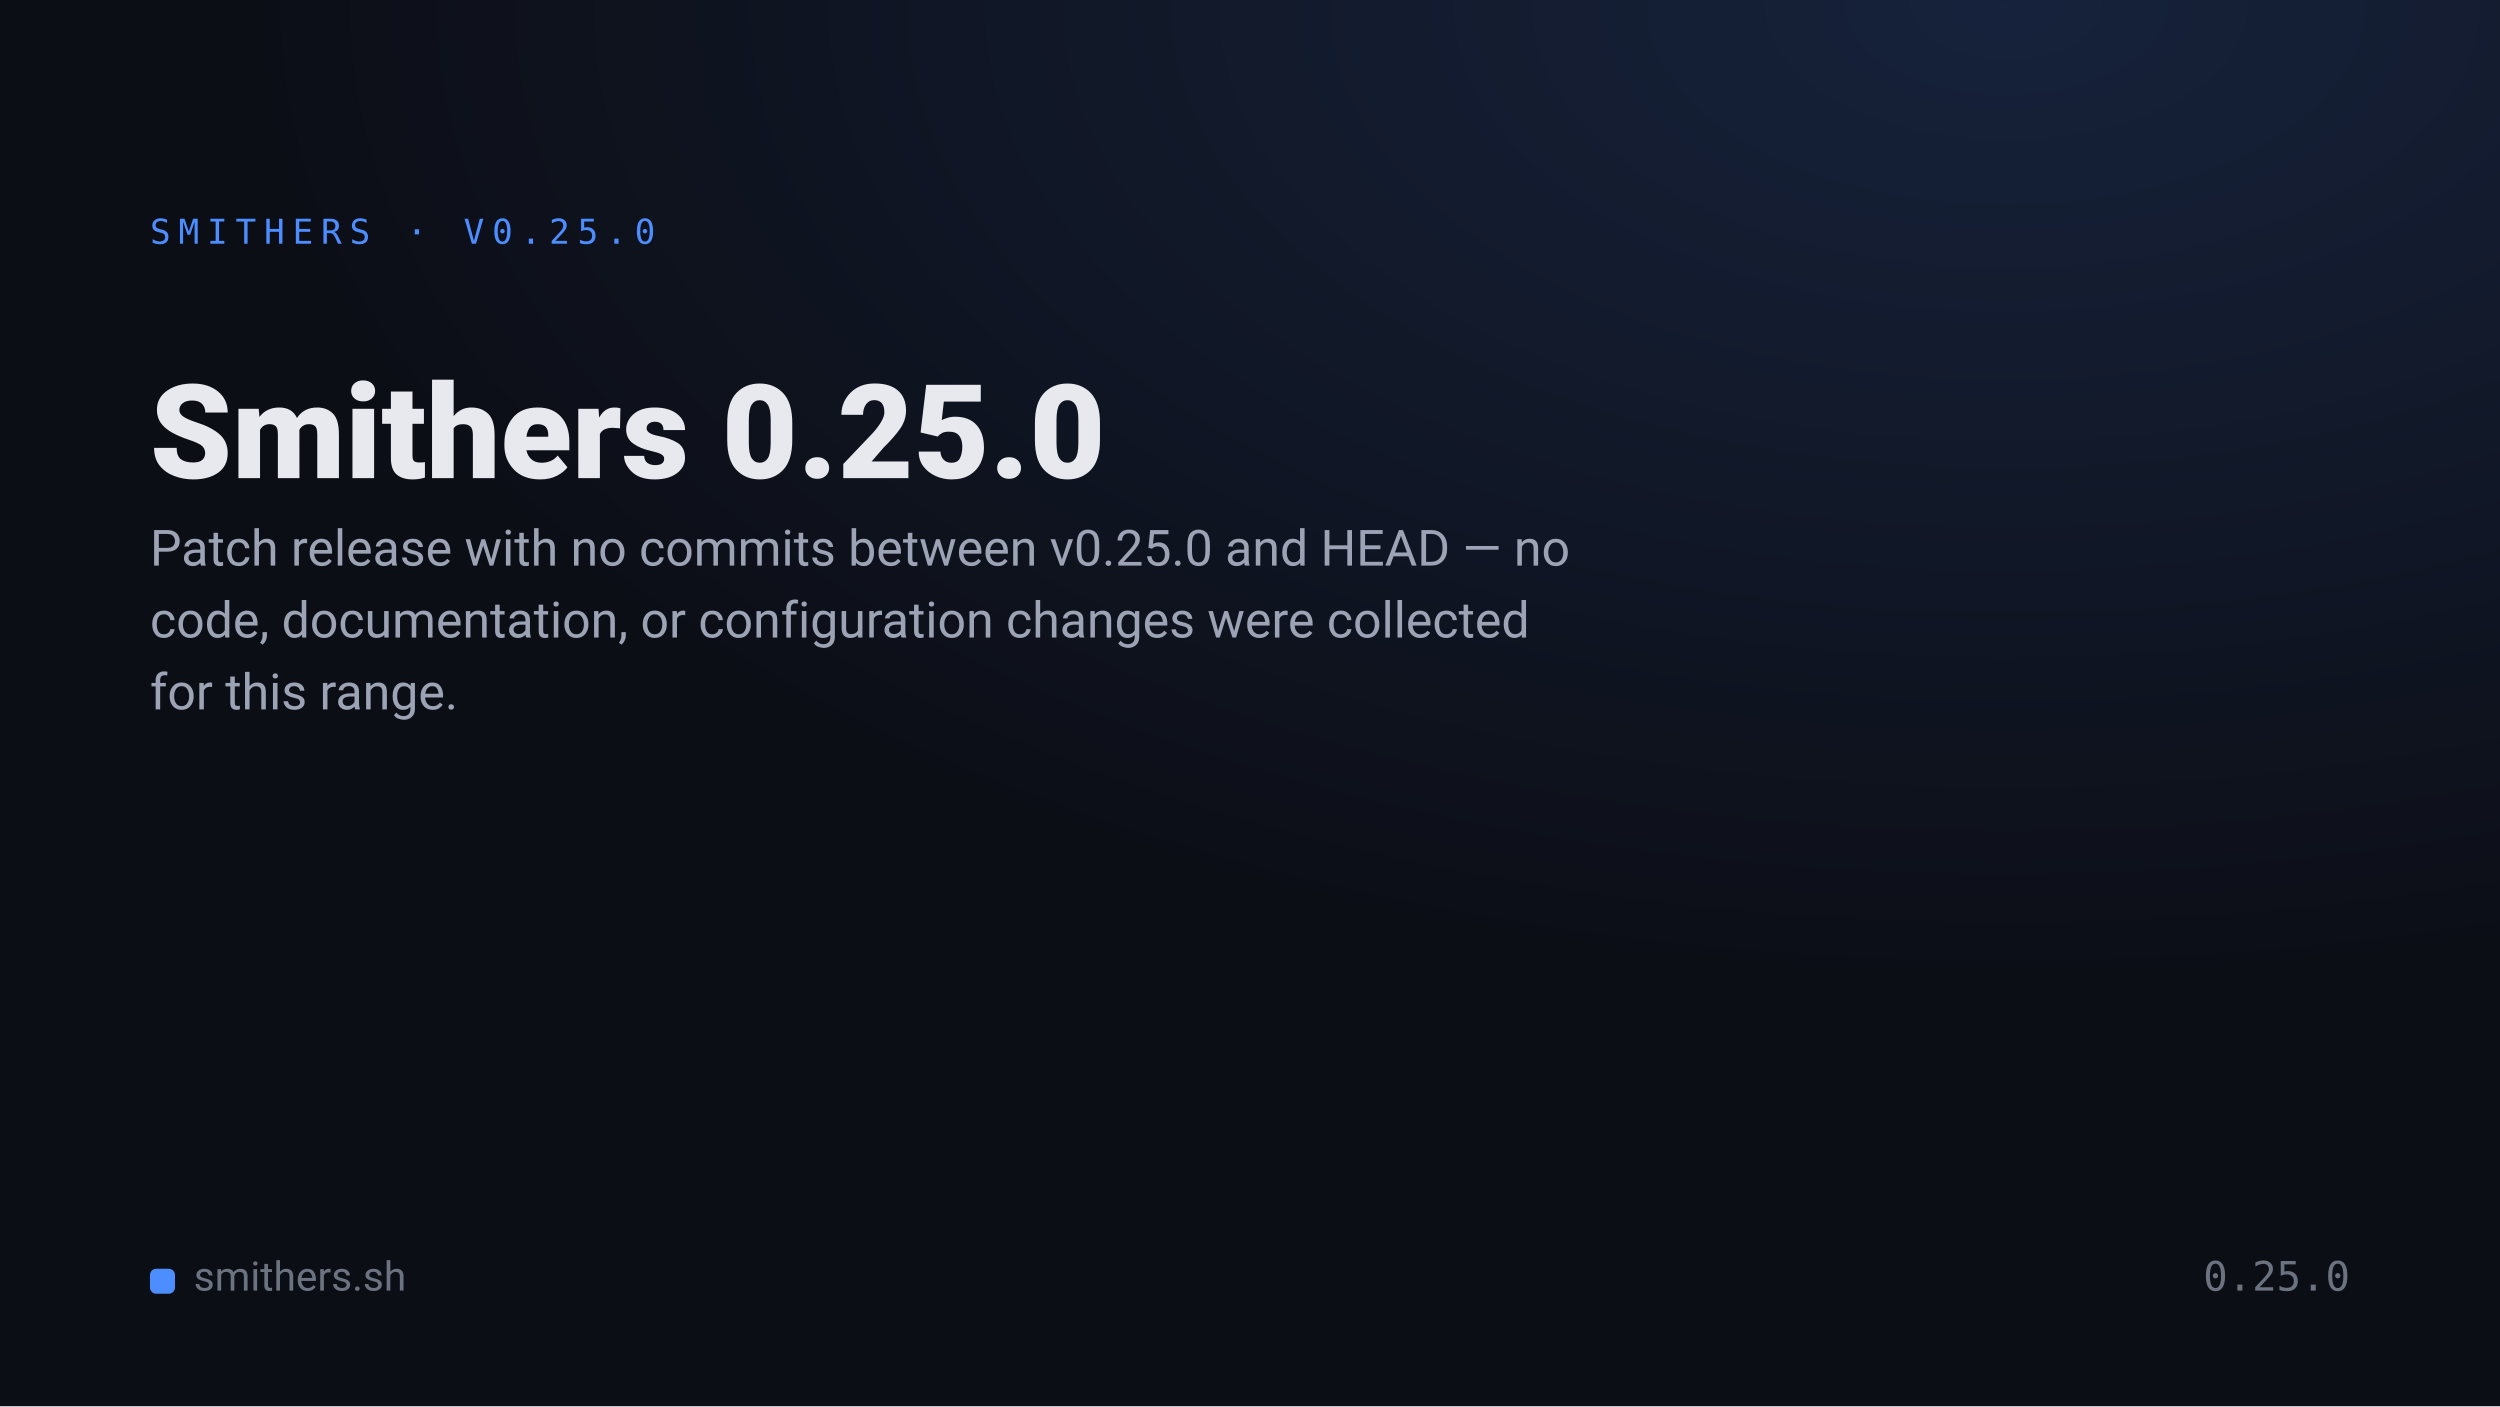
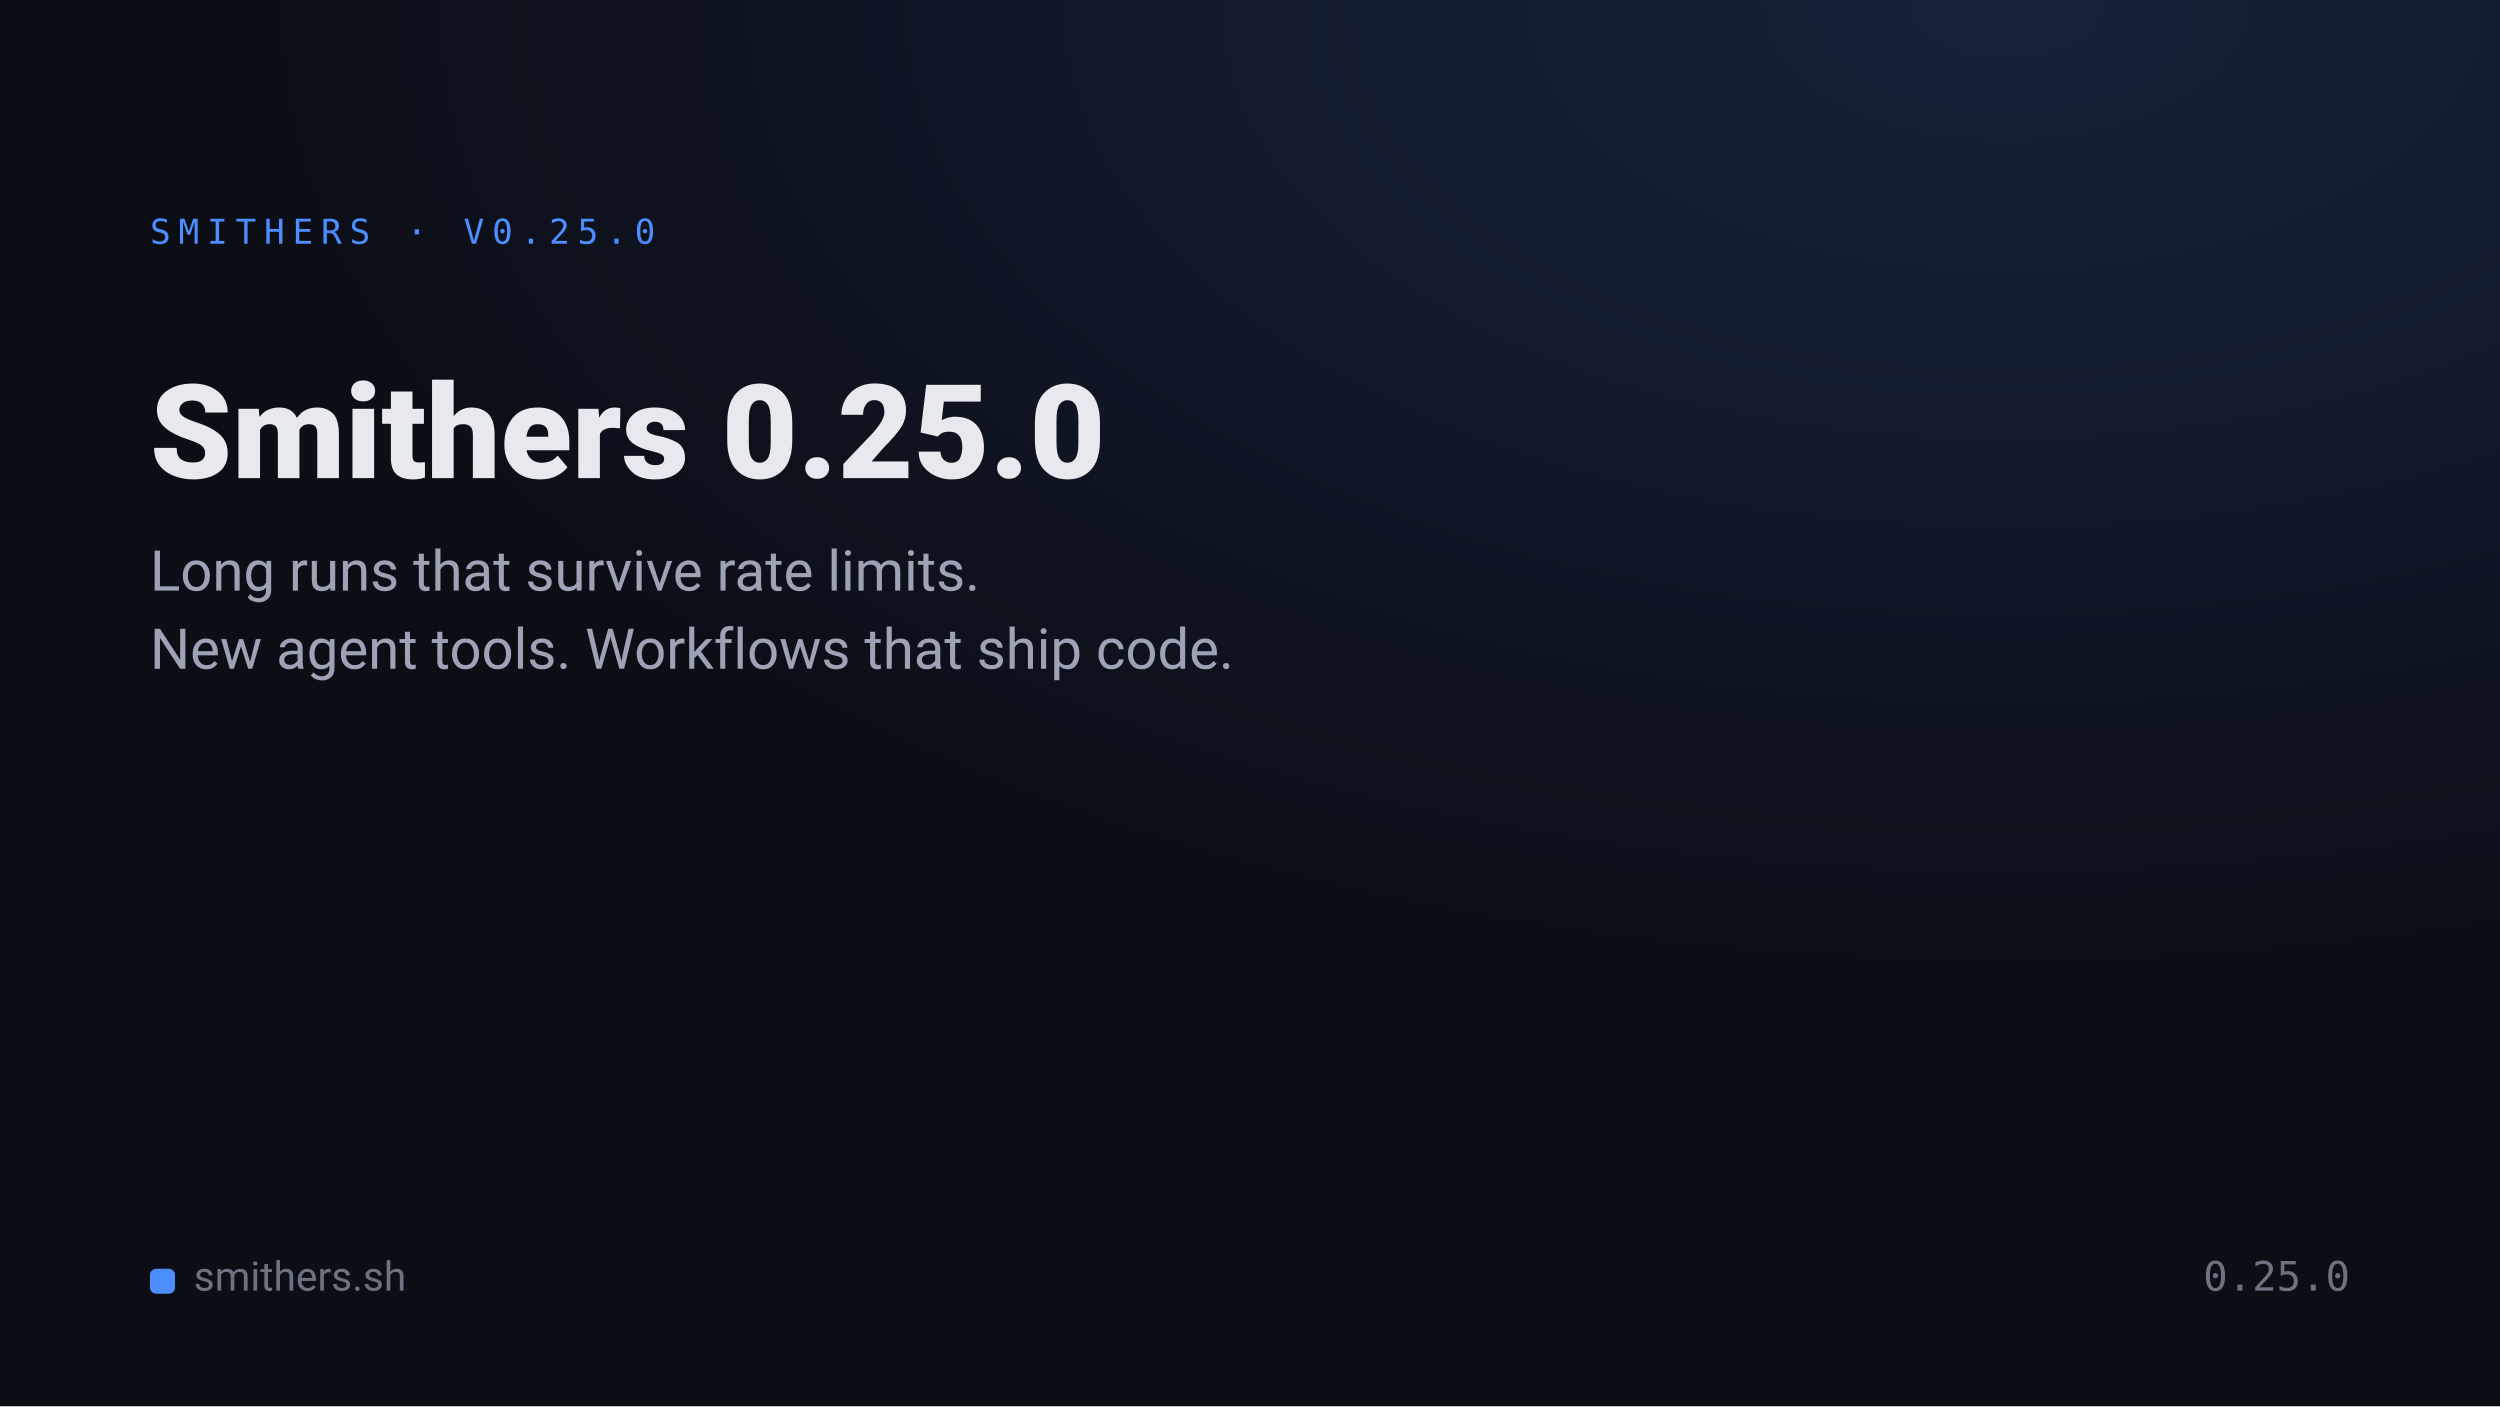
<svg xmlns="http://www.w3.org/2000/svg" width="1600" height="900" viewBox="0 0 1600 900">
  <defs>
    <radialGradient id="glow" cx="80%" cy="0%" r="70%">
      <stop offset="0%" stop-color="#4C8DFF" stop-opacity="0.16" />
      <stop offset="100%" stop-color="#4C8DFF" stop-opacity="0" />
    </radialGradient>
  </defs>
  <rect width="1600" height="900" fill="#0C0E16" />
  <rect width="1600" height="900" fill="url(#glow)" />
  <text font-size="22" font-family="ui-monospace, SFMono-Regular, Menlo, Monaco, Consolas, monospace" fill="#4C8DFF" letter-spacing="5">
    <tspan x="96" y="156">SMITHERS · V0.25.0</tspan>
  </text>
  <text font-size="84" font-family="system-ui, -apple-system, 'Segoe UI', Roboto, Helvetica, Arial, sans-serif" fill="#E7E9EE" font-weight="800">
    <tspan x="96" y="306">Smithers 0.25.0</tspan>
  </text>
-   <text font-size="32" font-family="system-ui, -apple-system, 'Segoe UI', Roboto, Helvetica, Arial, sans-serif" fill="#9CA3B4">
-     <tspan x="96" y="362">Patch release with no commits between v0.25.0 and HEAD — no</tspan>
-     <tspan x="96" y="408">code, documentation, or configuration changes were collected</tspan>
-     <tspan x="96" y="454">for this range.</tspan>
+   <text font-size="36" font-family="system-ui, -apple-system, 'Segoe UI', Roboto, Helvetica, Arial, sans-serif" fill="#9CA3B4">
+     <tspan x="96" y="378">Long runs that survive rate limits.</tspan>
+     <tspan x="96" y="428">New agent tools. Workflows that ship code.</tspan>
  </text>
  <rect x="96" y="812" width="16" height="16" rx="4" fill="#4C8DFF" />
  <text x="124" y="826" font-size="26" font-family="system-ui, -apple-system, 'Segoe UI', Roboto, Helvetica, Arial, sans-serif" fill="#6B7280">smithers.sh</text>
  <text x="1504" y="826" font-size="26" font-family="ui-monospace, SFMono-Regular, Menlo, Monaco, Consolas, monospace" fill="#6B7280" text-anchor="end">0.25.0</text>
</svg>
